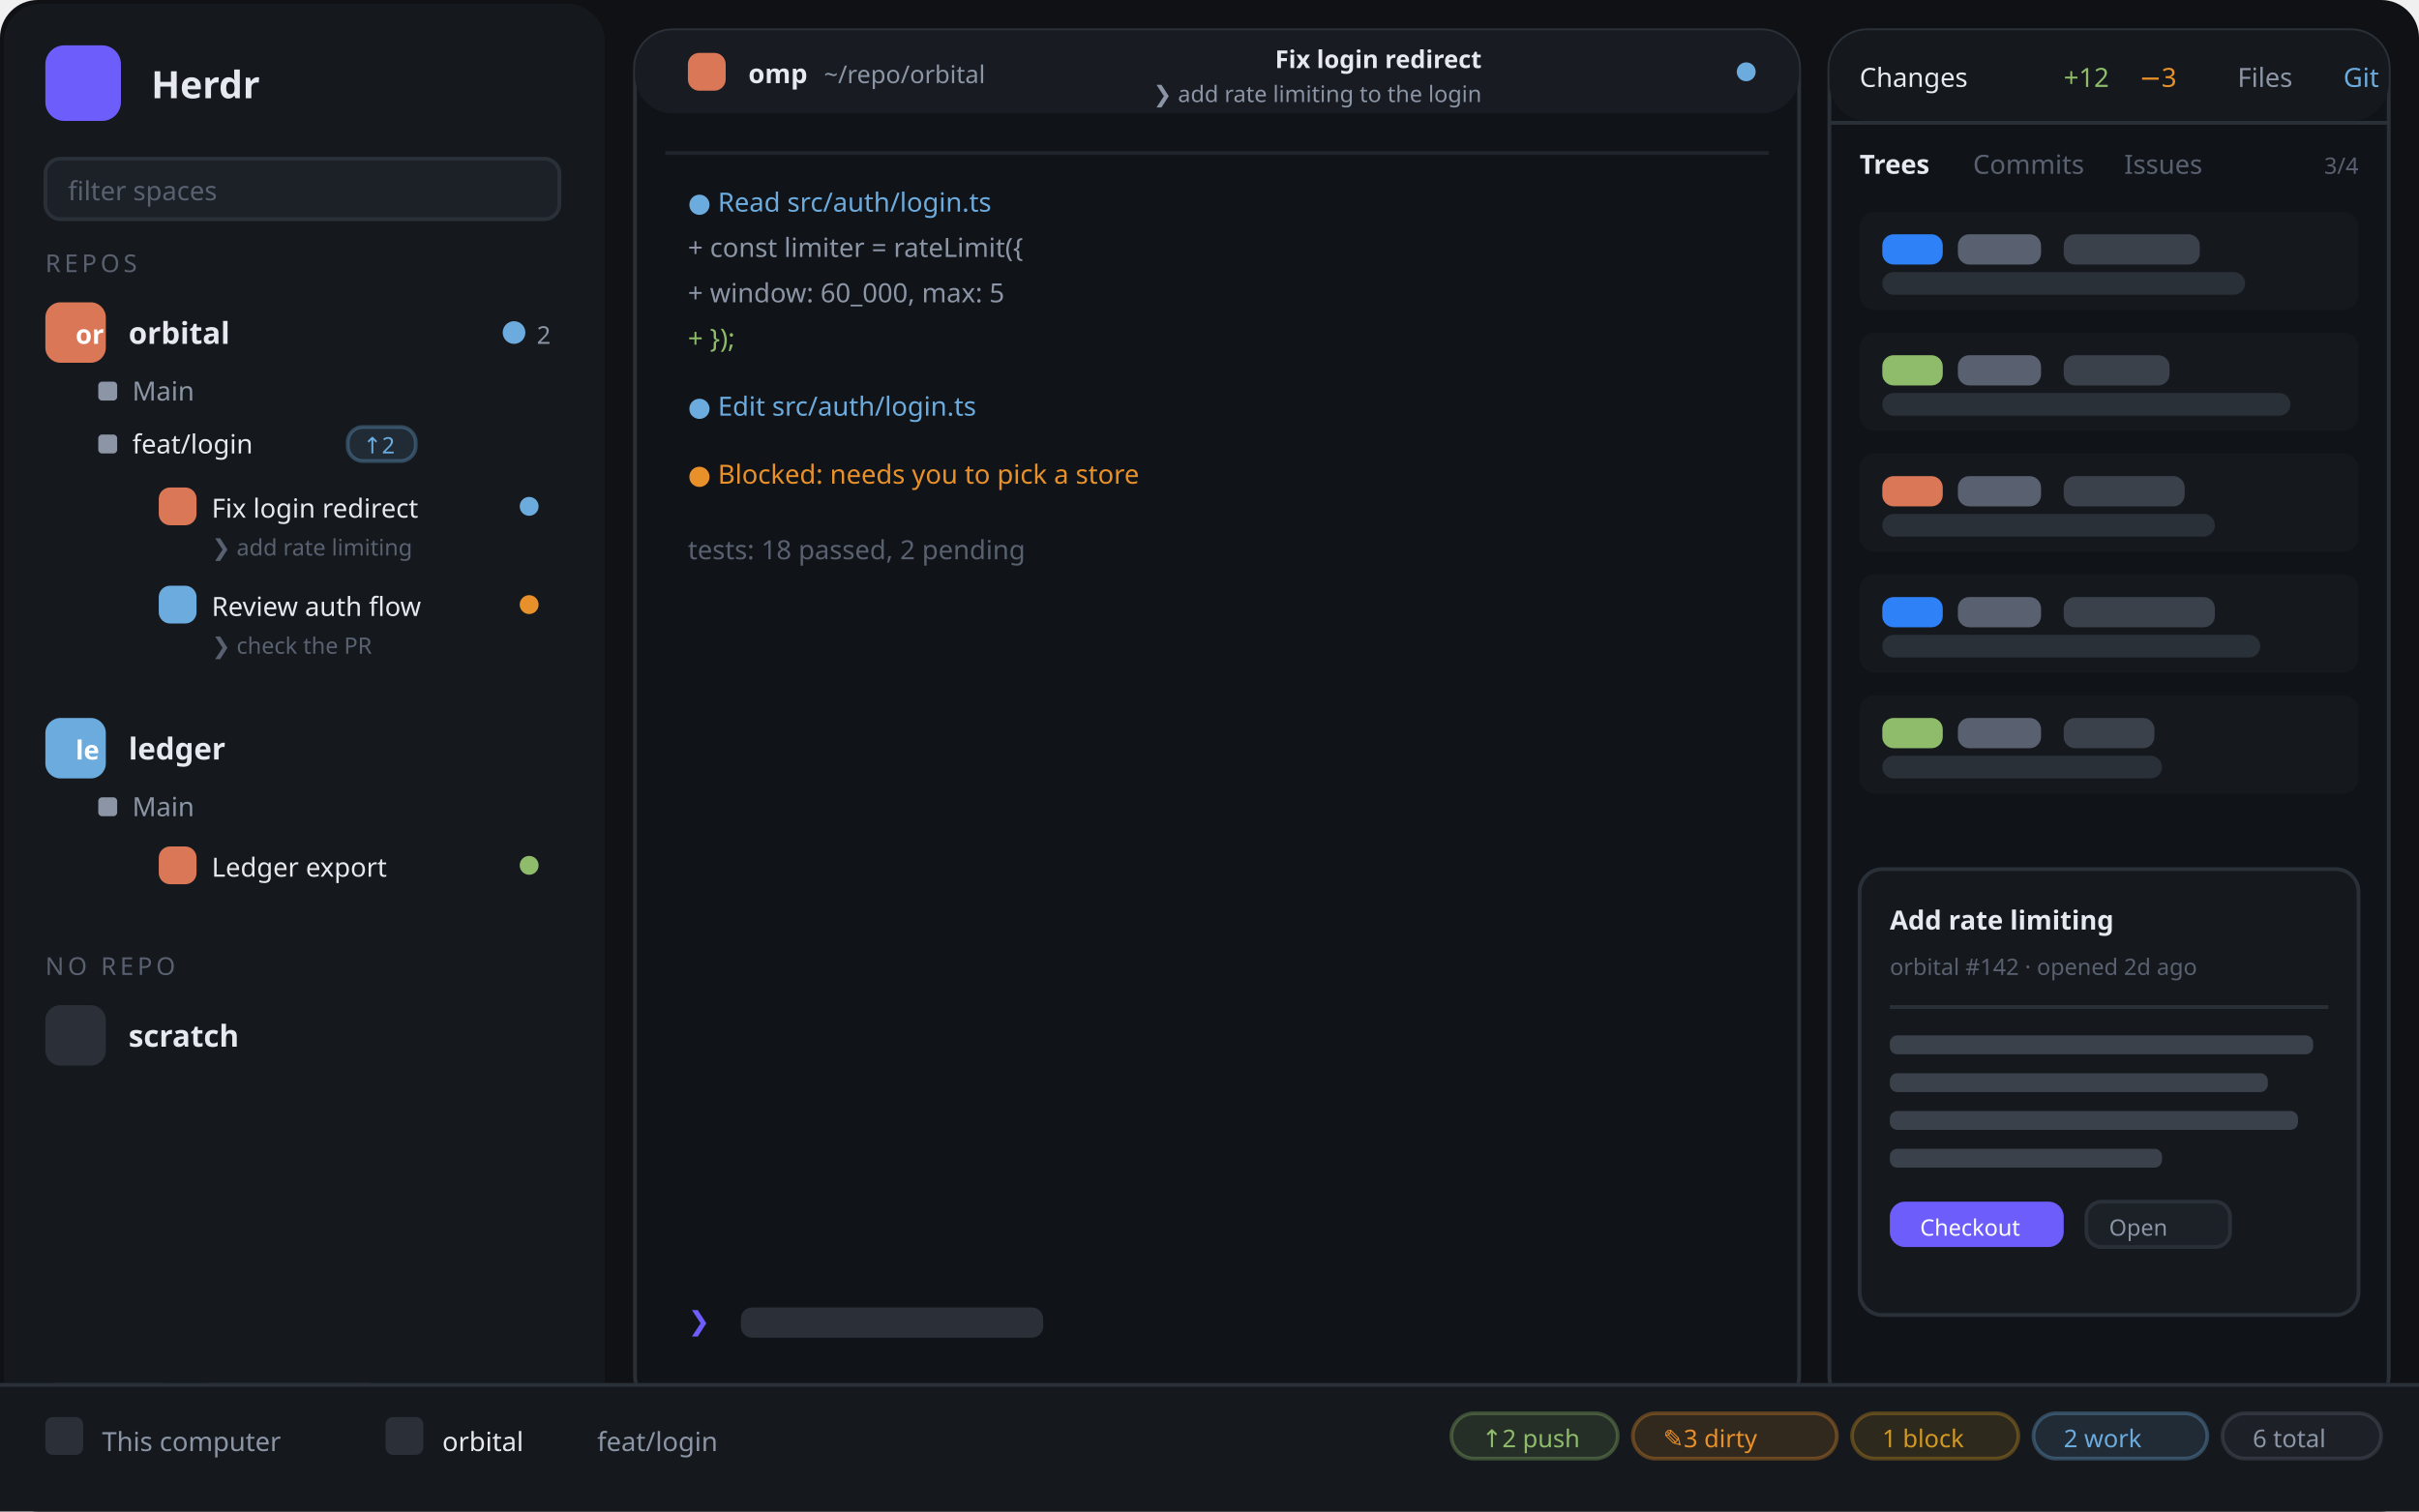
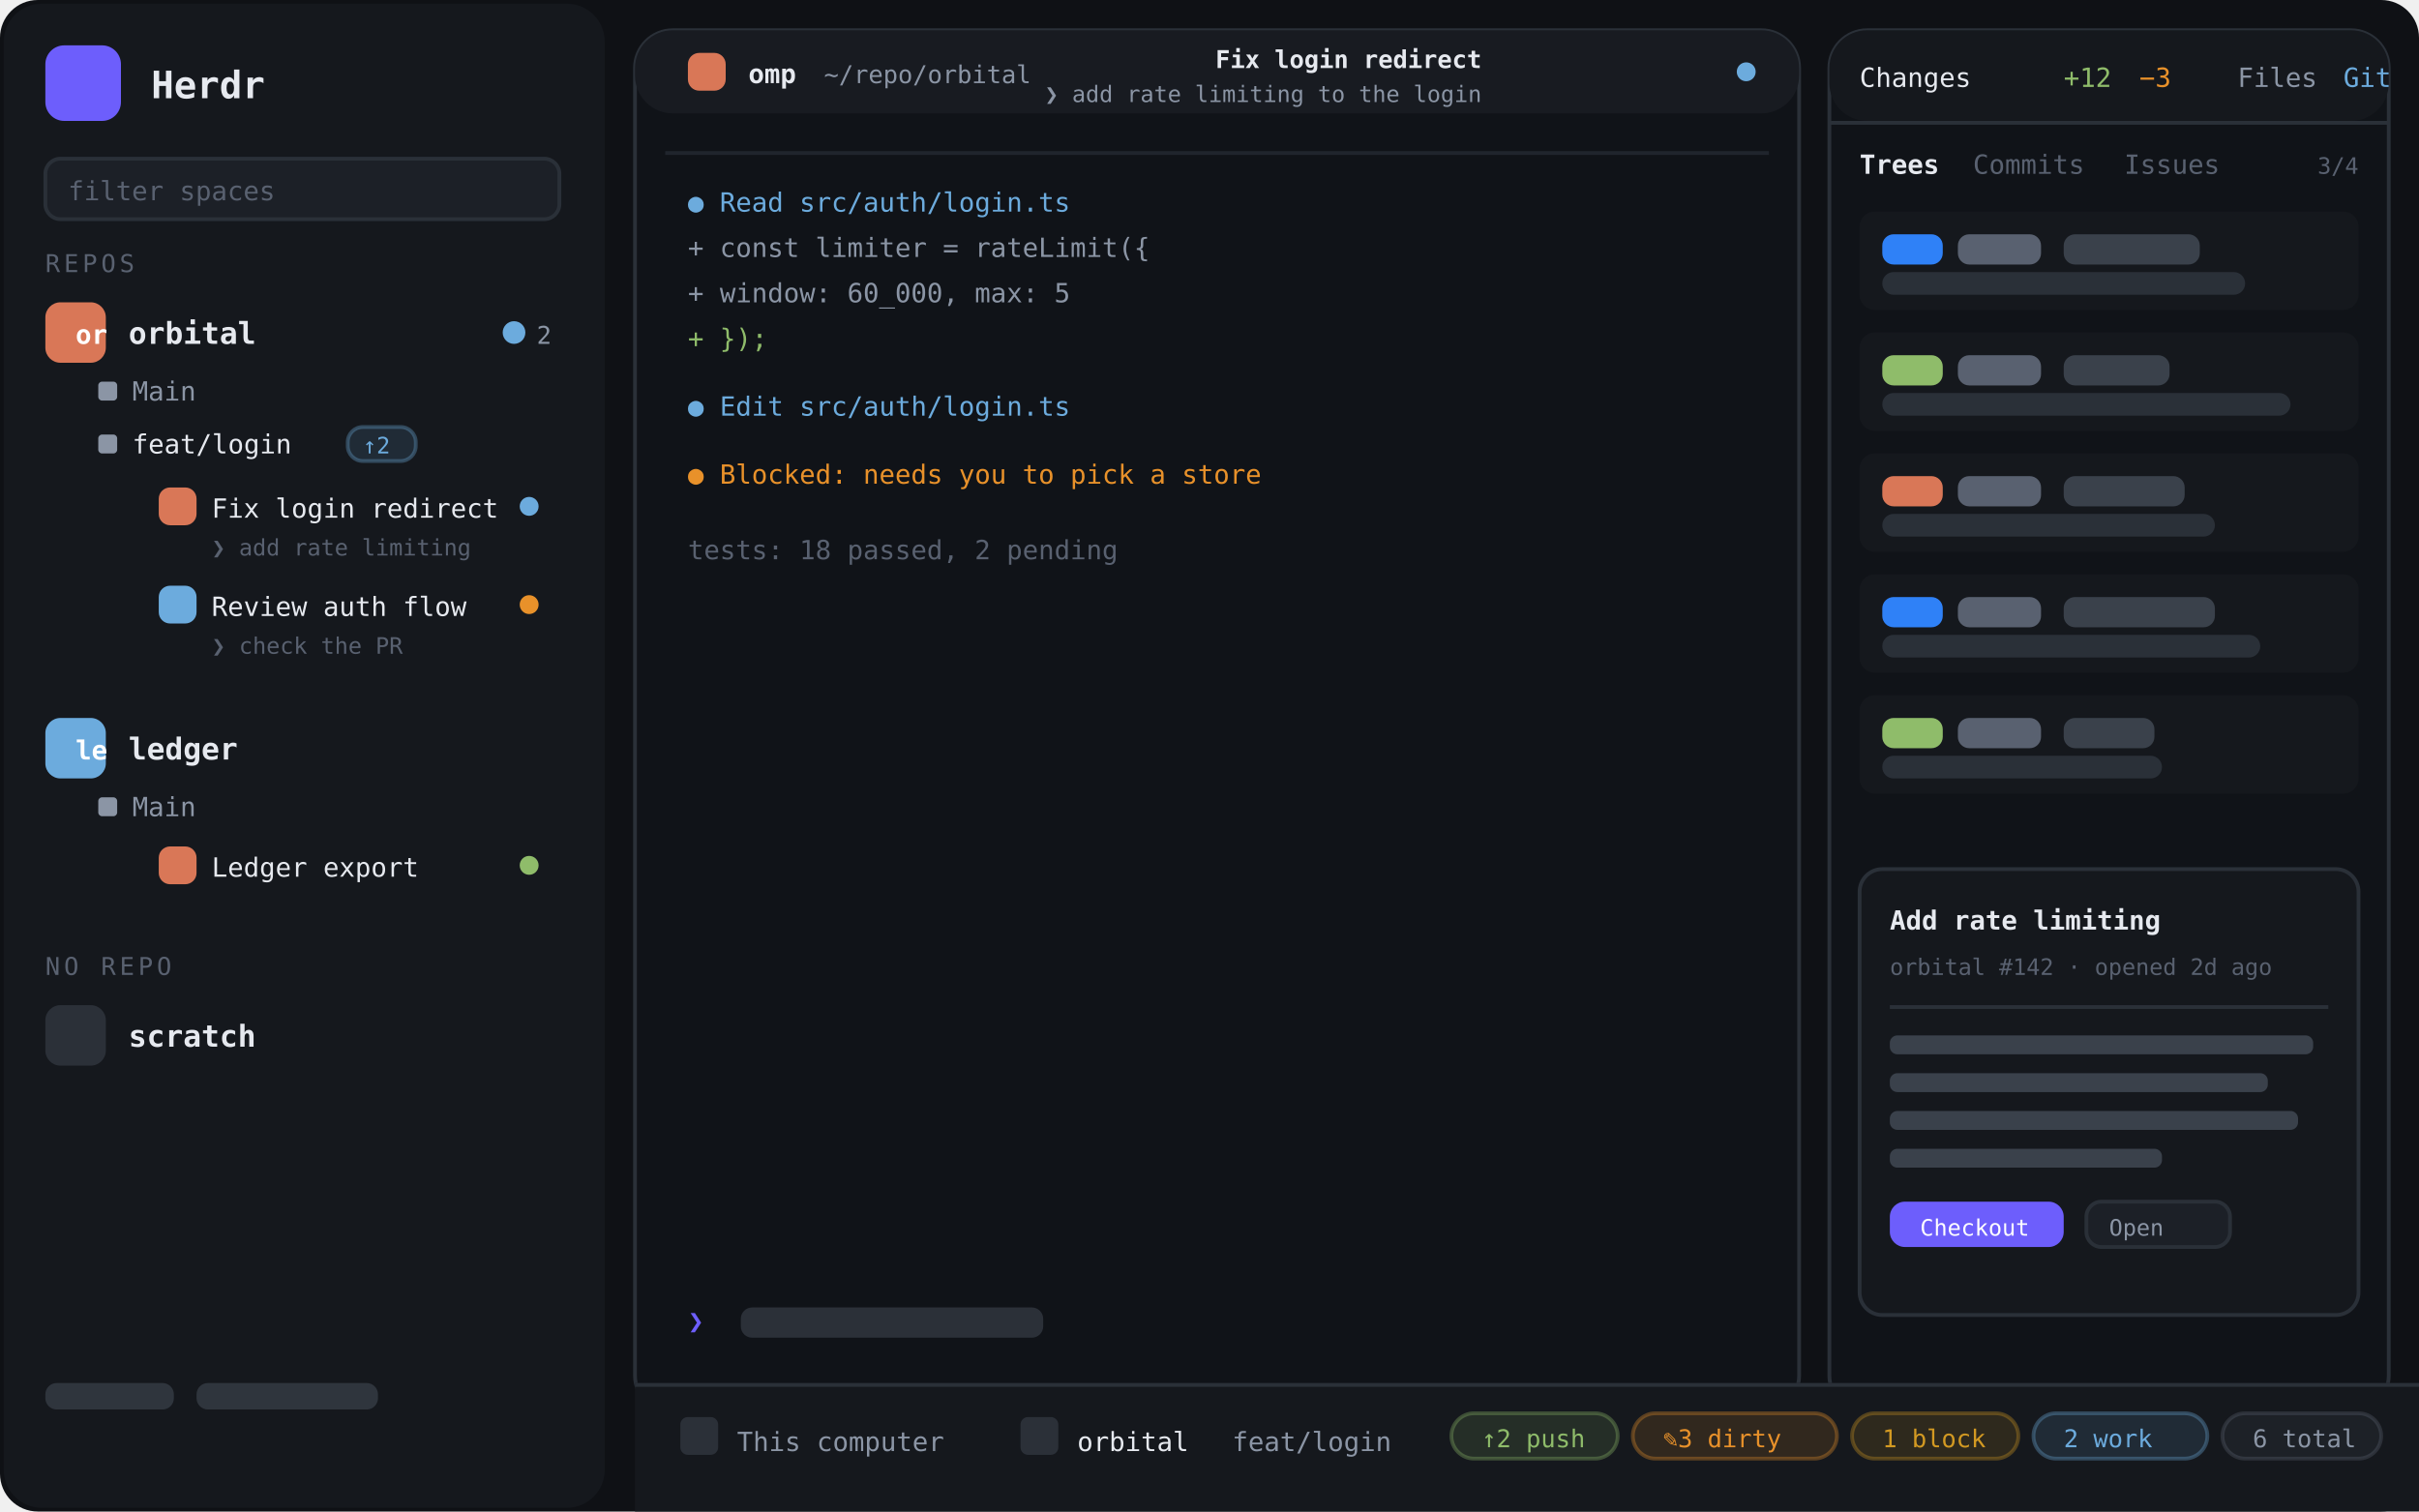
<svg xmlns="http://www.w3.org/2000/svg" width="640" height="400" viewBox="0 0 640 400">
  <rect width="640" height="400" rx="10" fill="#0f1115" />
  <rect x="1" y="1" width="159" height="398" rx="10" fill="#15181d" />
  <rect x="12" y="12" width="20" height="20" rx="5" fill="#6d5efc" />
-   <text x="40" y="26" fill="#e6e9ef" font-family="JetBrains Mono" font-size="10" font-weight="600">Herdr</text>
+   <text x="40" y="26" fill="#e6e9ef" font-family="JetBrains Mono, ui-monospace, monospace" font-size="10" font-weight="600">Herdr</text>
  <rect x="12" y="42" width="136" height="16" rx="4" fill="#1c2027" stroke="#2a3038" />
-   <text x="18" y="53" fill="#596170" font-family="JetBrains Mono" font-size="7">filter spaces</text>
-   <text x="12" y="72" fill="#596170" font-family="JetBrains Mono" font-size="6.5" letter-spacing="1">REPOS</text>
+   <text x="18" y="53" fill="#596170" font-family="JetBrains Mono, ui-monospace, monospace" font-size="7">filter spaces</text>
+   <text x="12" y="72" fill="#596170" font-family="JetBrains Mono, ui-monospace, monospace" font-size="6.5" letter-spacing="1">REPOS</text>
  <rect x="12" y="80" width="16" height="16" rx="4" fill="#d97757" />
-   <text x="20" y="91" fill="#ffffff" font-family="JetBrains Mono" font-size="7" font-weight="700">or</text>
-   <text x="34" y="91" fill="#e6e9ef" font-family="JetBrains Mono" font-size="8" font-weight="600">orbital</text>
+   <text x="20" y="91" fill="#ffffff" font-family="JetBrains Mono, ui-monospace, monospace" font-size="7" font-weight="700">or</text>
+   <text x="34" y="91" fill="#e6e9ef" font-family="JetBrains Mono, ui-monospace, monospace" font-size="8" font-weight="600">orbital</text>
  <circle cx="136" cy="88" r="3" fill="#6cabdd" />
-   <text x="142" y="91" fill="#8b95a5" font-family="JetBrains Mono" font-size="6.5">2</text>
+   <text x="142" y="91" fill="#8b95a5" font-family="JetBrains Mono, ui-monospace, monospace" font-size="6.5">2</text>
  <rect x="26" y="101" width="5" height="5" rx="1" fill="#8b95a5" />
-   <text x="35" y="106" fill="#8b95a5" font-family="JetBrains Mono" font-size="7">Main</text>
+   <text x="35" y="106" fill="#8b95a5" font-family="JetBrains Mono, ui-monospace, monospace" font-size="7">Main</text>
  <rect x="26" y="115" width="5" height="5" rx="1" fill="#8b95a5" />
-   <text x="35" y="120" fill="#e6e9ef" font-family="JetBrains Mono" font-size="7">feat/login</text>
+   <text x="35" y="120" fill="#e6e9ef" font-family="JetBrains Mono, ui-monospace, monospace" font-size="7">feat/login</text>
  <rect x="92" y="113" width="18" height="9" rx="4" fill="#6cabdd22" stroke="#6cabdd55" />
-   <text x="96" y="120" fill="#6cabdd" font-family="JetBrains Mono" font-size="6">↑2</text>
+   <text x="96" y="120" fill="#6cabdd" font-family="JetBrains Mono, ui-monospace, monospace" font-size="6">↑2</text>
  <rect x="42" y="129" width="10" height="10" rx="3" fill="#d97757" />
-   <text x="56" y="137" fill="#e6e9ef" font-family="JetBrains Mono" font-size="7">Fix login redirect</text>
-   <text x="56" y="147" fill="#596170" font-family="JetBrains Mono" font-size="6">❯ add rate limiting</text>
+   <text x="56" y="137" fill="#e6e9ef" font-family="JetBrains Mono, ui-monospace, monospace" font-size="7">Fix login redirect</text>
+   <text x="56" y="147" fill="#596170" font-family="JetBrains Mono, ui-monospace, monospace" font-size="6">❯ add rate limiting</text>
  <circle cx="140" cy="134" r="2.5" fill="#6cabdd" />
  <rect x="42" y="155" width="10" height="10" rx="3" fill="#6cabdd" />
-   <text x="56" y="163" fill="#e6e9ef" font-family="JetBrains Mono" font-size="7">Review auth flow</text>
-   <text x="56" y="173" fill="#596170" font-family="JetBrains Mono" font-size="6">❯ check the PR</text>
+   <text x="56" y="163" fill="#e6e9ef" font-family="JetBrains Mono, ui-monospace, monospace" font-size="7">Review auth flow</text>
+   <text x="56" y="173" fill="#596170" font-family="JetBrains Mono, ui-monospace, monospace" font-size="6">❯ check the PR</text>
  <circle cx="140" cy="160" r="2.5" fill="#e8912a" />
  <rect x="12" y="190" width="16" height="16" rx="4" fill="#6cabdd" />
-   <text x="20" y="201" fill="#ffffff" font-family="JetBrains Mono" font-size="7" font-weight="700">le</text>
-   <text x="34" y="201" fill="#e6e9ef" font-family="JetBrains Mono" font-size="8" font-weight="600">ledger</text>
+   <text x="20" y="201" fill="#ffffff" font-family="JetBrains Mono, ui-monospace, monospace" font-size="7" font-weight="700">le</text>
+   <text x="34" y="201" fill="#e6e9ef" font-family="JetBrains Mono, ui-monospace, monospace" font-size="8" font-weight="600">ledger</text>
  <rect x="26" y="211" width="5" height="5" rx="1" fill="#8b95a5" />
-   <text x="35" y="216" fill="#8b95a5" font-family="JetBrains Mono" font-size="7">Main</text>
+   <text x="35" y="216" fill="#8b95a5" font-family="JetBrains Mono, ui-monospace, monospace" font-size="7">Main</text>
  <rect x="42" y="224" width="10" height="10" rx="3" fill="#d97757" />
-   <text x="56" y="232" fill="#e6e9ef" font-family="JetBrains Mono" font-size="7">Ledger export</text>
+   <text x="56" y="232" fill="#e6e9ef" font-family="JetBrains Mono, ui-monospace, monospace" font-size="7">Ledger export</text>
  <circle cx="140" cy="229" r="2.5" fill="#8fbc6a" />
-   <text x="12" y="258" fill="#596170" font-family="JetBrains Mono" font-size="6.5" letter-spacing="1">NO REPO</text>
+   <text x="12" y="258" fill="#596170" font-family="JetBrains Mono, ui-monospace, monospace" font-size="6.5" letter-spacing="1">NO REPO</text>
  <rect x="12" y="266" width="16" height="16" rx="4" fill="#2b3038" />
-   <text x="34" y="277" fill="#e6e9ef" font-family="JetBrains Mono" font-size="8" font-weight="600">scratch</text>
+   <text x="34" y="277" fill="#e6e9ef" font-family="JetBrains Mono, ui-monospace, monospace" font-size="8" font-weight="600">scratch</text>
  <rect x="12" y="366" width="34" height="7" rx="3" fill="#2f353d" />
  <rect x="52" y="366" width="48" height="7" rx="3" fill="#2f353d" />
  <rect x="168" y="8" width="308" height="366" rx="10" fill="#101318" stroke="#2a3038" />
  <rect x="168" y="8" width="308" height="22" rx="10" fill="#181b21" />
  <rect x="182" y="14" width="10" height="10" rx="3" fill="#d97757" />
-   <text x="198" y="22" fill="#e6e9ef" font-family="JetBrains Mono" font-size="7" font-weight="600">omp</text>
-   <text x="218" y="22" fill="#8b95a5" font-family="JetBrains Mono" font-size="6.5">~/repo/orbital</text>
-   <text x="392" y="18" fill="#e6e9ef" font-family="JetBrains Mono" font-size="6.5" text-anchor="end" font-weight="600">Fix login redirect</text>
-   <text x="392" y="27" fill="#8b95a5" font-family="JetBrains Mono" font-size="6" text-anchor="end">❯ add rate limiting to the login</text>
+   <text x="198" y="22" fill="#e6e9ef" font-family="JetBrains Mono, ui-monospace, monospace" font-size="7" font-weight="600">omp</text>
+   <text x="218" y="22" fill="#8b95a5" font-family="JetBrains Mono, ui-monospace, monospace" font-size="6.5">~/repo/orbital</text>
+   <text x="392" y="18" fill="#e6e9ef" font-family="JetBrains Mono, ui-monospace, monospace" font-size="6.5" text-anchor="end" font-weight="600">Fix login redirect</text>
+   <text x="392" y="27" fill="#8b95a5" font-family="JetBrains Mono, ui-monospace, monospace" font-size="6" text-anchor="end">❯ add rate limiting to the login</text>
  <circle cx="462" cy="19" r="2.5" fill="#6cabdd" />
  <rect x="176" y="40" width="292" height="1" fill="#20252d" />
-   <text x="182" y="56" fill="#6cabdd" font-family="JetBrains Mono" font-size="7">● Read src/auth/login.ts</text>
-   <text x="182" y="68" fill="#8b95a5" font-family="JetBrains Mono" font-size="7">  + const limiter = rateLimit({</text>
-   <text x="182" y="80" fill="#8b95a5" font-family="JetBrains Mono" font-size="7">  +   window: 60_000, max: 5</text>
-   <text x="182" y="92" fill="#8fbc6a" font-family="JetBrains Mono" font-size="7">  + });</text>
-   <text x="182" y="110" fill="#6cabdd" font-family="JetBrains Mono" font-size="7">● Edit src/auth/login.ts</text>
-   <text x="182" y="128" fill="#e8912a" font-family="JetBrains Mono" font-size="7">● Blocked: needs you to pick a store</text>
-   <text x="182" y="148" fill="#596170" font-family="JetBrains Mono" font-size="7">  tests: 18 passed, 2 pending</text>
-   <text x="182" y="352" fill="#6d5efc" font-family="JetBrains Mono" font-size="7">❯</text>
+   <text x="182" y="56" fill="#6cabdd" font-family="JetBrains Mono, ui-monospace, monospace" font-size="7">● Read src/auth/login.ts</text>
+   <text x="182" y="68" fill="#8b95a5" font-family="JetBrains Mono, ui-monospace, monospace" font-size="7">  + const limiter = rateLimit({</text>
+   <text x="182" y="80" fill="#8b95a5" font-family="JetBrains Mono, ui-monospace, monospace" font-size="7">  +   window: 60_000, max: 5</text>
+   <text x="182" y="92" fill="#8fbc6a" font-family="JetBrains Mono, ui-monospace, monospace" font-size="7">  + });</text>
+   <text x="182" y="110" fill="#6cabdd" font-family="JetBrains Mono, ui-monospace, monospace" font-size="7">● Edit src/auth/login.ts</text>
+   <text x="182" y="128" fill="#e8912a" font-family="JetBrains Mono, ui-monospace, monospace" font-size="7">● Blocked: needs you to pick a store</text>
+   <text x="182" y="148" fill="#596170" font-family="JetBrains Mono, ui-monospace, monospace" font-size="7">  tests: 18 passed, 2 pending</text>
+   <text x="182" y="352" fill="#6d5efc" font-family="JetBrains Mono, ui-monospace, monospace" font-size="7">❯</text>
  <rect x="196" y="346" width="80" height="8" rx="3" fill="#2b3038" />
  <rect x="484" y="8" width="148" height="366" rx="10" fill="#101318" stroke="#2a3038" />
  <rect x="484" y="8" width="148" height="24" rx="10" fill="#15181d" />
-   <text x="492" y="23" fill="#e6e9ef" font-family="JetBrains Mono" font-size="7">Changes</text>
-   <text x="546" y="23" fill="#8fbc6a" font-family="JetBrains Mono" font-size="7">+12</text>
-   <text x="566" y="23" fill="#e8912a" font-family="JetBrains Mono" font-size="7">−3</text>
-   <text x="592" y="23" fill="#8b95a5" font-family="JetBrains Mono" font-size="7">Files</text>
-   <text x="620" y="23" fill="#6cabdd" font-family="JetBrains Mono" font-size="7">Git</text>
+   <text x="492" y="23" fill="#e6e9ef" font-family="JetBrains Mono, ui-monospace, monospace" font-size="7">Changes</text>
+   <text x="546" y="23" fill="#8fbc6a" font-family="JetBrains Mono, ui-monospace, monospace" font-size="7">+12</text>
+   <text x="566" y="23" fill="#e8912a" font-family="JetBrains Mono, ui-monospace, monospace" font-size="7">−3</text>
+   <text x="592" y="23" fill="#8b95a5" font-family="JetBrains Mono, ui-monospace, monospace" font-size="7">Files</text>
+   <text x="620" y="23" fill="#6cabdd" font-family="JetBrains Mono, ui-monospace, monospace" font-size="7">Git</text>
  <rect x="484" y="32" width="148" height="1" fill="#2a3038" />
-   <text x="492" y="46" fill="#e6e9ef" font-family="JetBrains Mono" font-size="7" font-weight="600">Trees</text>
-   <text x="522" y="46" fill="#596170" font-family="JetBrains Mono" font-size="7">Commits</text>
-   <text x="562" y="46" fill="#596170" font-family="JetBrains Mono" font-size="7">Issues</text>
-   <text x="624" y="46" fill="#596170" font-family="JetBrains Mono" font-size="6" text-anchor="end">3/4</text>
+   <text x="492" y="46" fill="#e6e9ef" font-family="JetBrains Mono, ui-monospace, monospace" font-size="7" font-weight="600">Trees</text>
+   <text x="522" y="46" fill="#596170" font-family="JetBrains Mono, ui-monospace, monospace" font-size="7">Commits</text>
+   <text x="562" y="46" fill="#596170" font-family="JetBrains Mono, ui-monospace, monospace" font-size="7">Issues</text>
+   <text x="624" y="46" fill="#596170" font-family="JetBrains Mono, ui-monospace, monospace" font-size="6" text-anchor="end">3/4</text>
  <rect x="492" y="56" width="132" height="26" rx="4" fill="#15181d" />
  <rect x="498" y="62" width="16" height="8" rx="3" fill="#2f81f7" />
  <rect x="518" y="62" width="22" height="8" rx="3" fill="#596170" />
  <rect x="546" y="62" width="36" height="8" rx="3" fill="#3a414b" />
  <rect x="498" y="72" width="96" height="6" rx="3" fill="#2a3038" />
  <rect x="492" y="88" width="132" height="26" rx="4" fill="#15181d" />
  <rect x="498" y="94" width="16" height="8" rx="3" fill="#8fbc6a" />
  <rect x="518" y="94" width="22" height="8" rx="3" fill="#596170" />
  <rect x="546" y="94" width="28" height="8" rx="3" fill="#3a414b" />
  <rect x="498" y="104" width="108" height="6" rx="3" fill="#2a3038" />
  <rect x="492" y="120" width="132" height="26" rx="4" fill="#15181d" />
  <rect x="498" y="126" width="16" height="8" rx="3" fill="#d97757" />
  <rect x="518" y="126" width="22" height="8" rx="3" fill="#596170" />
  <rect x="546" y="126" width="32" height="8" rx="3" fill="#3a414b" />
  <rect x="498" y="136" width="88" height="6" rx="3" fill="#2a3038" />
  <rect x="492" y="152" width="132" height="26" rx="4" fill="#15181d" />
  <rect x="498" y="158" width="16" height="8" rx="3" fill="#2f81f7" />
  <rect x="518" y="158" width="22" height="8" rx="3" fill="#596170" />
  <rect x="546" y="158" width="40" height="8" rx="3" fill="#3a414b" />
  <rect x="498" y="168" width="100" height="6" rx="3" fill="#2a3038" />
  <rect x="492" y="184" width="132" height="26" rx="4" fill="#15181d" />
  <rect x="498" y="190" width="16" height="8" rx="3" fill="#8fbc6a" />
  <rect x="518" y="190" width="22" height="8" rx="3" fill="#596170" />
  <rect x="546" y="190" width="24" height="8" rx="3" fill="#3a414b" />
  <rect x="498" y="200" width="74" height="6" rx="3" fill="#2a3038" />
  <rect x="492" y="230" width="132" height="118" rx="6" fill="#15181d" stroke="#2a3038" />
-   <text x="500" y="246" fill="#e6e9ef" font-family="JetBrains Mono" font-size="7" font-weight="600">Add rate limiting</text>
-   <text x="500" y="258" fill="#596170" font-family="JetBrains Mono" font-size="6">orbital #142 · opened 2d ago</text>
+   <text x="500" y="246" fill="#e6e9ef" font-family="JetBrains Mono, ui-monospace, monospace" font-size="7" font-weight="600">Add rate limiting</text>
+   <text x="500" y="258" fill="#596170" font-family="JetBrains Mono, ui-monospace, monospace" font-size="6">orbital #142 · opened 2d ago</text>
  <rect x="500" y="266" width="116" height="1" fill="#2a3038" />
  <rect x="500" y="274" width="112" height="5" rx="2" fill="#3a414b" />
  <rect x="500" y="284" width="100" height="5" rx="2" fill="#3a414b" />
  <rect x="500" y="294" width="108" height="5" rx="2" fill="#3a414b" />
  <rect x="500" y="304" width="72" height="5" rx="2" fill="#3a414b" />
  <rect x="500" y="318" width="46" height="12" rx="4" fill="#6d5efc" />
-   <text x="508" y="327" fill="#ffffff" font-family="JetBrains Mono" font-size="6">Checkout</text>
+   <text x="508" y="327" fill="#ffffff" font-family="JetBrains Mono, ui-monospace, monospace" font-size="6">Checkout</text>
  <rect x="552" y="318" width="38" height="12" rx="4" fill="#1c2027" stroke="#2a3038" />
-   <text x="558" y="327" fill="#8b95a5" font-family="JetBrains Mono" font-size="6">Open</text>
-   <rect x="0" y="366" width="640" height="34" fill="#15181d" />
-   <rect x="0" y="366" width="640" height="1" fill="#2a3038" />
-   <rect x="12" y="375" width="10" height="10" rx="2" fill="#2b3038" />
-   <text x="27" y="384" fill="#8b95a5" font-family="JetBrains Mono" font-size="7">This computer</text>
-   <rect x="102" y="375" width="10" height="10" rx="2" fill="#2b3038" />
-   <text x="117" y="384" fill="#e6e9ef" font-family="JetBrains Mono" font-size="7">orbital</text>
-   <text x="158" y="384" fill="#8b95a5" font-family="JetBrains Mono" font-size="7">feat/login</text>
+   <text x="558" y="327" fill="#8b95a5" font-family="JetBrains Mono, ui-monospace, monospace" font-size="6">Open</text>
+   <rect x="168" y="366" width="472" height="34" fill="#15181d" />
+   <rect x="168" y="366" width="472" height="1" fill="#2a3038" />
+   <rect x="180" y="375" width="10" height="10" rx="2" fill="#2b3038" />
+   <text x="195" y="384" fill="#8b95a5" font-family="JetBrains Mono, ui-monospace, monospace" font-size="7">This computer</text>
+   <rect x="270" y="375" width="10" height="10" rx="2" fill="#2b3038" />
+   <text x="285" y="384" fill="#e6e9ef" font-family="JetBrains Mono, ui-monospace, monospace" font-size="7">orbital</text>
+   <text x="326" y="384" fill="#8b95a5" font-family="JetBrains Mono, ui-monospace, monospace" font-size="7">feat/login</text>
  <rect x="384" y="374" width="44" height="12" rx="6" fill="#8fbc6a22" stroke="#8fbc6a55" />
-   <text x="392" y="383" fill="#8fbc6a" font-family="JetBrains Mono" font-size="6.5">↑2 push</text>
+   <text x="392" y="383" fill="#8fbc6a" font-family="JetBrains Mono, ui-monospace, monospace" font-size="6.5">↑2 push</text>
  <rect x="432" y="374" width="54" height="12" rx="6" fill="#e8912a22" stroke="#e8912a55" />
-   <text x="440" y="383" fill="#e8912a" font-family="JetBrains Mono" font-size="6.5">✎3 dirty</text>
+   <text x="440" y="383" fill="#e8912a" font-family="JetBrains Mono, ui-monospace, monospace" font-size="6.5">✎3 dirty</text>
  <rect x="490" y="374" width="44" height="12" rx="6" fill="#d2992222" stroke="#d2992255" />
-   <text x="498" y="383" fill="#d29922" font-family="JetBrains Mono" font-size="6.5">1 block</text>
+   <text x="498" y="383" fill="#d29922" font-family="JetBrains Mono, ui-monospace, monospace" font-size="6.5">1 block</text>
  <rect x="538" y="374" width="46" height="12" rx="6" fill="#6cabdd22" stroke="#6cabdd55" />
-   <text x="546" y="383" fill="#6cabdd" font-family="JetBrains Mono" font-size="6.5">2 work</text>
+   <text x="546" y="383" fill="#6cabdd" font-family="JetBrains Mono, ui-monospace, monospace" font-size="6.5">2 work</text>
  <rect x="588" y="374" width="42" height="12" rx="6" fill="#8b95a514" stroke="#8b95a533" />
-   <text x="596" y="383" fill="#8b95a5" font-family="JetBrains Mono" font-size="6.5">6 total</text>
+   <text x="596" y="383" fill="#8b95a5" font-family="JetBrains Mono, ui-monospace, monospace" font-size="6.5">6 total</text>
</svg>
